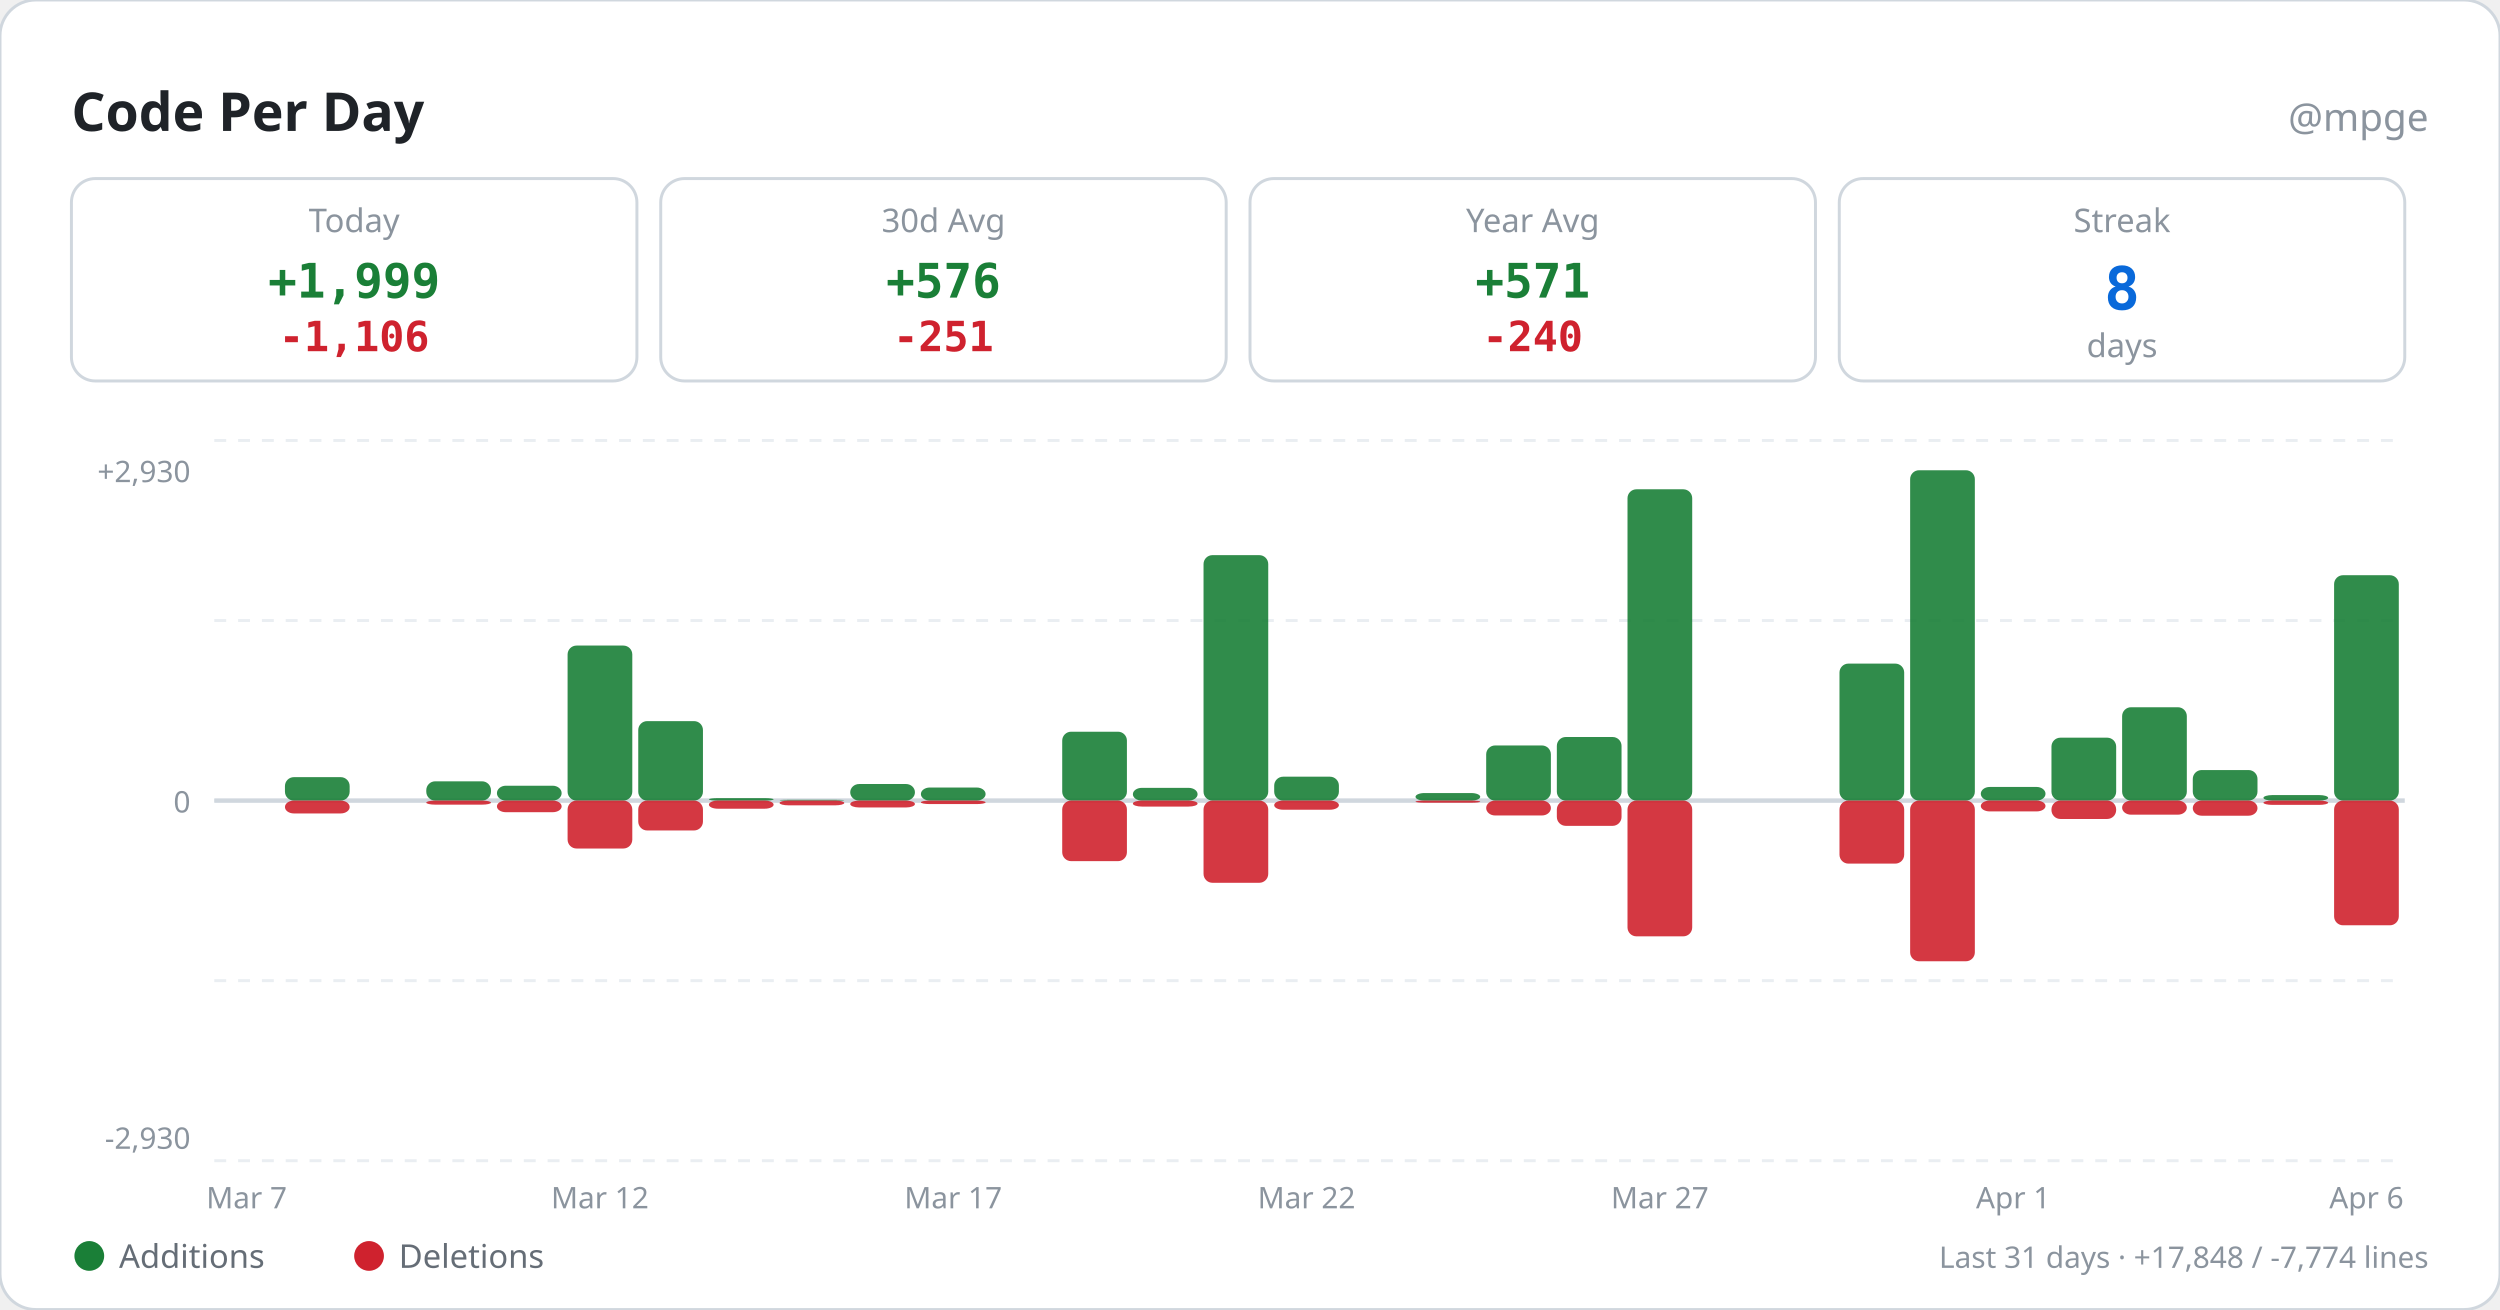
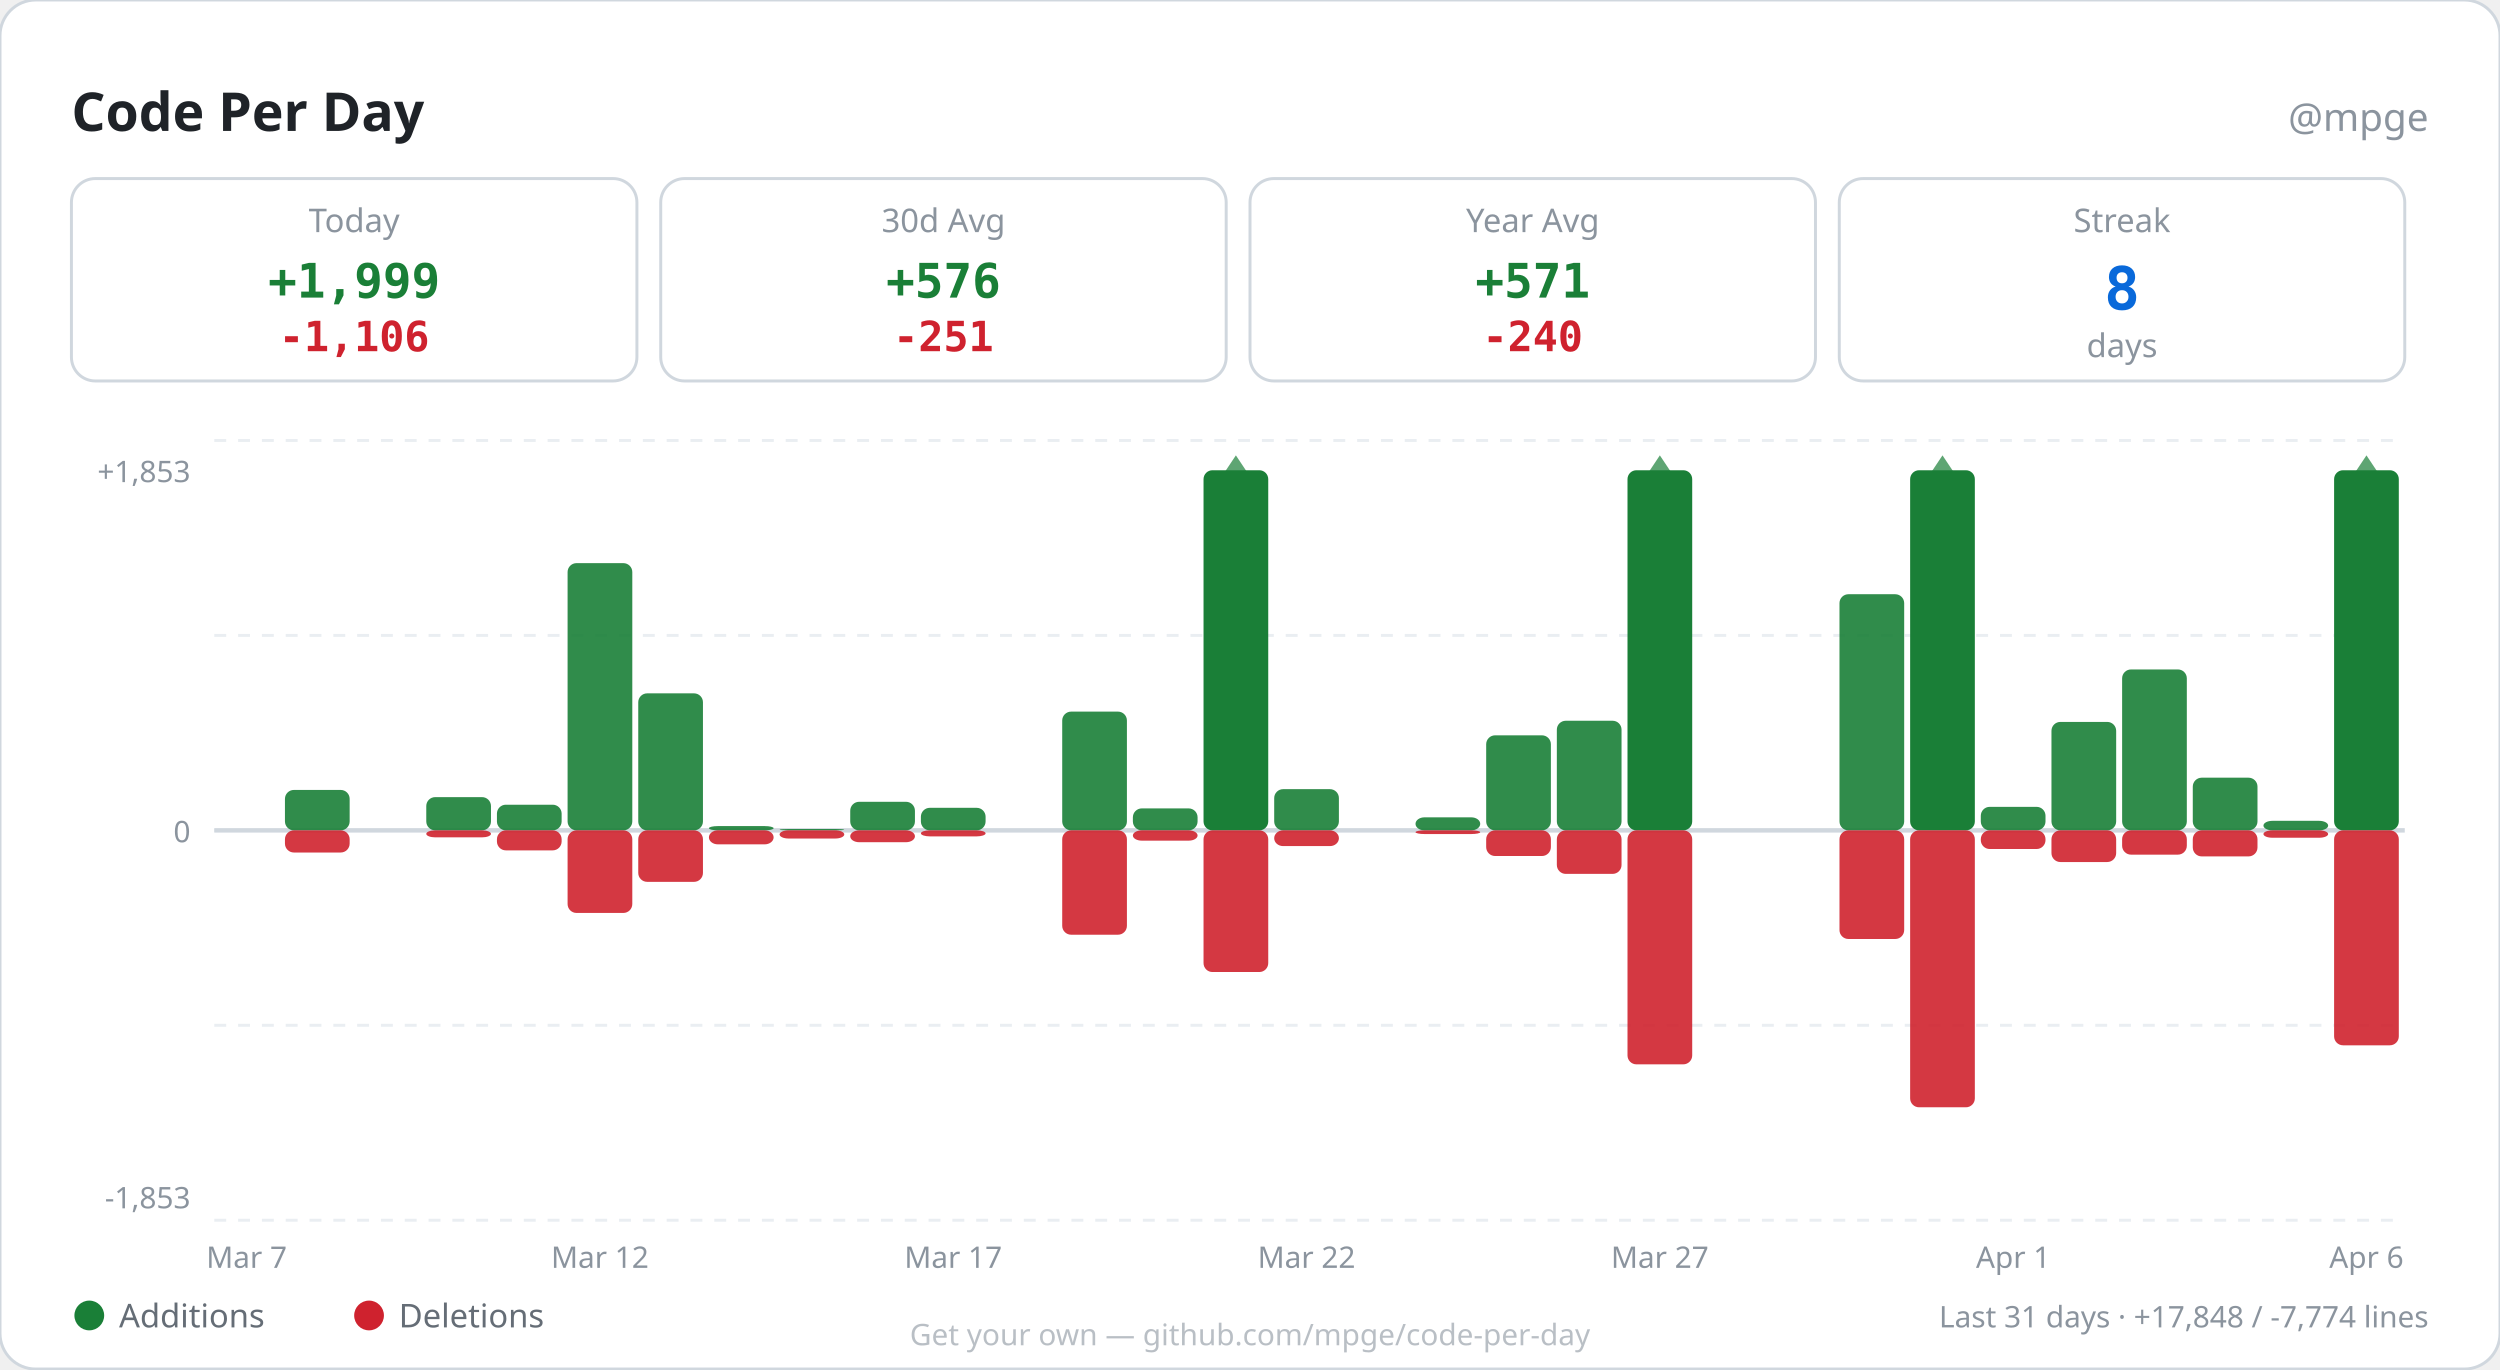
- <svg xmlns="http://www.w3.org/2000/svg" width="840" height="440" viewBox="0 0 840 440">
+ <svg xmlns="http://www.w3.org/2000/svg" width="840" height="460" viewBox="0 0 840 460">
  <style>
      @keyframes fadeInUp {
        from { opacity: 0; transform: translateY(12px); }
        to   { opacity: 1; transform: translateY(0); }
      }
      @keyframes growBar {
        from { transform: scaleY(0); }
        to   { transform: scaleY(1); }
      }
      .cpd-header  { animation: fadeInUp 0.5s ease both; }
      .cpd-stats   { animation: fadeInUp 0.5s ease 0.15s both; }
      .cpd-chart   { animation: fadeInUp 0.5s ease 0.3s both; }
      .cpd-legend  { animation: fadeInUp 0.5s ease 0.45s both; }
    </style>
-   <rect width="840" height="440" rx="12" fill="#ffffff" stroke="#d0d7de" stroke-width="1" />
+   <rect width="840" height="460" rx="12" fill="#ffffff" stroke="#d0d7de" stroke-width="1" />
  <g class="cpd-header">
-     <text x="24" y="44" fill="#1f2328" font-size="18" font-family="'Segoe UI', sans-serif" font-weight="700">Code Per Day</text>
+     <a href="https://github.com/mpge/code-per-day" target="_blank">
+       <text x="24" y="44" fill="#1f2328" font-size="18" font-family="'Segoe UI', sans-serif" font-weight="700">Code Per Day</text>
+     </a>
    <text x="816" y="44" fill="#8b949e" font-size="13" font-family="'Segoe UI', sans-serif" text-anchor="end" font-weight="500">@mpge</text>
  </g>
  <g class="cpd-stats">
    <rect x="24" y="60" width="190" height="68" rx="8" fill="#ffffff" stroke="#d0d7de" stroke-width="1" />
    <text x="119" y="78" fill="#8b949e" font-size="11" font-family="'Segoe UI', sans-serif" text-anchor="middle" font-weight="500">Today</text>
    <text x="119" y="100" fill="#1a7f37" font-size="16" font-family="'Segoe UI Mono', 'Cascadia Code', monospace" text-anchor="middle" font-weight="700">+1,999</text>
    <text x="119" y="118" fill="#cf222e" font-size="14" font-family="'Segoe UI Mono', 'Cascadia Code', monospace" text-anchor="middle" font-weight="600">-1,106</text>
    <rect x="222" y="60" width="190" height="68" rx="8" fill="#ffffff" stroke="#d0d7de" stroke-width="1" />
    <text x="317" y="78" fill="#8b949e" font-size="11" font-family="'Segoe UI', sans-serif" text-anchor="middle" font-weight="500">30d Avg</text>
    <text x="317" y="100" fill="#1a7f37" font-size="16" font-family="'Segoe UI Mono', 'Cascadia Code', monospace" text-anchor="middle" font-weight="700">+576</text>
    <text x="317" y="118" fill="#cf222e" font-size="14" font-family="'Segoe UI Mono', 'Cascadia Code', monospace" text-anchor="middle" font-weight="600">-251</text>
    <rect x="420" y="60" width="190" height="68" rx="8" fill="#ffffff" stroke="#d0d7de" stroke-width="1" />
    <text x="515" y="78" fill="#8b949e" font-size="11" font-family="'Segoe UI', sans-serif" text-anchor="middle" font-weight="500">Year Avg</text>
    <text x="515" y="100" fill="#1a7f37" font-size="16" font-family="'Segoe UI Mono', 'Cascadia Code', monospace" text-anchor="middle" font-weight="700">+571</text>
    <text x="515" y="118" fill="#cf222e" font-size="14" font-family="'Segoe UI Mono', 'Cascadia Code', monospace" text-anchor="middle" font-weight="600">-240</text>
    <rect x="618" y="60" width="190" height="68" rx="8" fill="#ffffff" stroke="#d0d7de" stroke-width="1" />
    <text x="713" y="78" fill="#8b949e" font-size="11" font-family="'Segoe UI', sans-serif" text-anchor="middle" font-weight="500">Streak</text>
    <text x="713" y="104" fill="#0969da" font-size="20" font-family="'Segoe UI Mono', 'Cascadia Code', monospace" text-anchor="middle" font-weight="700">8</text>
    <text x="713" y="120" fill="#8b949e" font-size="11" font-family="'Segoe UI', sans-serif" text-anchor="middle">days</text>
  </g>
  <g class="cpd-chart">
    <line x1="72" y1="148" x2="808" y2="148" stroke="#eaeef2" stroke-width="1" stroke-dasharray="4,4" />
-     <line x1="72" y1="208.5" x2="808" y2="208.5" stroke="#eaeef2" stroke-width="1" stroke-dasharray="4,4" />
-     <line x1="72" y1="269" x2="808" y2="269" stroke="#eaeef2" stroke-width="1" stroke-dasharray="4,4" />
-     <line x1="72" y1="329.5" x2="808" y2="329.5" stroke="#eaeef2" stroke-width="1" stroke-dasharray="4,4" />
-     <line x1="72" y1="390" x2="808" y2="390" stroke="#eaeef2" stroke-width="1" stroke-dasharray="4,4" />
-     <line x1="72" y1="269" x2="808" y2="269" stroke="#d0d7de" stroke-width="1.5" />
-     <text x="64" y="162" fill="#8b949e" font-size="10" font-family="'Segoe UI', sans-serif" text-anchor="end">+2,930</text>
-     <text x="64" y="386" fill="#8b949e" font-size="10" font-family="'Segoe UI', sans-serif" text-anchor="end">-2,930</text>
-     <text x="64" y="273" fill="#8b949e" font-size="10" font-family="'Segoe UI', sans-serif" text-anchor="end">0</text>
-     <rect x="95.742" y="261.12" width="21.742" height="7.88" fill="#1a7f37" rx="3" opacity="0.9" />
-     <rect x="95.742" y="269" width="21.742" height="4.319" fill="#cf222e" rx="3" opacity="0.9" />
-     <rect x="143.226" y="262.522" width="21.742" height="6.478" fill="#1a7f37" rx="3" opacity="0.9" />
-     <rect x="143.226" y="269" width="21.742" height="1.364" fill="#cf222e" rx="3" opacity="0.9" />
-     <rect x="166.968" y="263.999" width="21.742" height="5.001" fill="#1a7f37" rx="3" opacity="0.9" />
-     <rect x="166.968" y="269" width="21.742" height="3.902" fill="#cf222e" rx="3" opacity="0.9" />
-     <rect x="190.71" y="216.91" width="21.742" height="52.09" fill="#1a7f37" rx="3" opacity="0.9" />
-     <rect x="190.71" y="269" width="21.742" height="16.101" fill="#cf222e" rx="3" opacity="0.9" />
-     <rect x="214.452" y="242.292" width="21.742" height="26.708" fill="#1a7f37" rx="3" opacity="0.9" />
-     <rect x="214.452" y="269" width="21.742" height="10.039" fill="#cf222e" rx="3" opacity="0.9" />
-     <rect x="238.194" y="268.167" width="21.742" height="0.833" fill="#1a7f37" rx="3" opacity="0.9" />
-     <rect x="238.194" y="269" width="21.742" height="2.728" fill="#cf222e" rx="3" opacity="0.9" />
-     <rect x="261.935" y="268.735" width="21.742" height="0.265" fill="#1a7f37" rx="3" opacity="0.9" />
-     <rect x="261.935" y="269" width="21.742" height="1.591" fill="#cf222e" rx="3" opacity="0.9" />
-     <rect x="285.677" y="263.431" width="21.742" height="5.569" fill="#1a7f37" rx="3" opacity="0.9" />
-     <rect x="285.677" y="269" width="21.742" height="2.311" fill="#cf222e" rx="3" opacity="0.9" />
-     <rect x="309.419" y="264.605" width="21.742" height="4.395" fill="#1a7f37" rx="3" opacity="0.9" />
-     <rect x="309.419" y="269" width="21.742" height="1.174" fill="#cf222e" rx="3" opacity="0.9" />
-     <rect x="356.903" y="245.853" width="21.742" height="23.147" fill="#1a7f37" rx="3" opacity="0.9" />
-     <rect x="356.903" y="269" width="21.742" height="20.344" fill="#cf222e" rx="3" opacity="0.9" />
-     <rect x="380.645" y="264.719" width="21.742" height="4.281" fill="#1a7f37" rx="3" opacity="0.9" />
-     <rect x="380.645" y="269" width="21.742" height="2.008" fill="#cf222e" rx="3" opacity="0.9" />
-     <rect x="404.387" y="186.527" width="21.742" height="82.473" fill="#1a7f37" rx="3" opacity="0.9" />
-     <rect x="404.387" y="269" width="21.742" height="27.617" fill="#cf222e" rx="3" opacity="0.9" />
-     <rect x="428.129" y="260.969" width="21.742" height="8.031" fill="#1a7f37" rx="3" opacity="0.9" />
-     <rect x="428.129" y="269" width="21.742" height="3.069" fill="#cf222e" rx="3" opacity="0.9" />
-     <rect x="475.613" y="266.462" width="21.742" height="2.538" fill="#1a7f37" rx="3" opacity="0.9" />
-     <rect x="475.613" y="269" width="21.742" height="0.72" fill="#cf222e" rx="3" opacity="0.9" />
-     <rect x="499.355" y="250.475" width="21.742" height="18.525" fill="#1a7f37" rx="3" opacity="0.9" />
-     <rect x="499.355" y="269" width="21.742" height="5.001" fill="#cf222e" rx="3" opacity="0.9" />
-     <rect x="523.097" y="247.633" width="21.742" height="21.367" fill="#1a7f37" rx="3" opacity="0.9" />
-     <rect x="523.097" y="269" width="21.742" height="8.486" fill="#cf222e" rx="3" opacity="0.9" />
-     <rect x="546.839" y="164.402" width="21.742" height="104.598" fill="#1a7f37" rx="3" opacity="0.9" />
-     <rect x="546.839" y="269" width="21.742" height="45.612" fill="#cf222e" rx="3" opacity="0.9" />
-     <rect x="618.065" y="222.971" width="21.742" height="46.029" fill="#1a7f37" rx="3" opacity="0.9" />
-     <rect x="618.065" y="269" width="21.742" height="21.177" fill="#cf222e" rx="3" opacity="0.9" />
-     <rect x="641.806" y="158" width="21.742" height="111" fill="#1a7f37" rx="3" opacity="0.9" />
-     <rect x="641.806" y="269" width="21.742" height="53.985" fill="#cf222e" rx="3" opacity="0.9" />
-     <rect x="665.548" y="264.416" width="21.742" height="4.584" fill="#1a7f37" rx="3" opacity="0.9" />
-     <rect x="665.548" y="269" width="21.742" height="3.637" fill="#cf222e" rx="3" opacity="0.9" />
-     <rect x="689.29" y="247.861" width="21.742" height="21.139" fill="#1a7f37" rx="3" opacity="0.9" />
-     <rect x="689.29" y="269" width="21.742" height="6.175" fill="#cf222e" rx="3" opacity="0.9" />
-     <rect x="713.032" y="237.632" width="21.742" height="31.368" fill="#1a7f37" rx="3" opacity="0.9" />
-     <rect x="713.032" y="269" width="21.742" height="4.735" fill="#cf222e" rx="3" opacity="0.9" />
-     <rect x="736.774" y="258.733" width="21.742" height="10.267" fill="#1a7f37" rx="3" opacity="0.9" />
-     <rect x="736.774" y="269" width="21.742" height="5.076" fill="#cf222e" rx="3" opacity="0.9" />
-     <rect x="760.516" y="267.144" width="21.742" height="1.856" fill="#1a7f37" rx="3" opacity="0.9" />
-     <rect x="760.516" y="269" width="21.742" height="1.44" fill="#cf222e" rx="3" opacity="0.9" />
-     <rect x="784.258" y="193.27" width="21.742" height="75.73" fill="#1a7f37" rx="3" opacity="0.9" />
-     <rect x="784.258" y="269" width="21.742" height="41.9" fill="#cf222e" rx="3" opacity="0.9" />
-     <text x="82.871" y="406" fill="#8b949e" font-size="10" font-family="'Segoe UI', sans-serif" text-anchor="middle">Mar 7</text>
-     <text x="201.581" y="406" fill="#8b949e" font-size="10" font-family="'Segoe UI', sans-serif" text-anchor="middle">Mar 12</text>
-     <text x="320.29" y="406" fill="#8b949e" font-size="10" font-family="'Segoe UI', sans-serif" text-anchor="middle">Mar 17</text>
-     <text x="439" y="406" fill="#8b949e" font-size="10" font-family="'Segoe UI', sans-serif" text-anchor="middle">Mar 22</text>
-     <text x="557.71" y="406" fill="#8b949e" font-size="10" font-family="'Segoe UI', sans-serif" text-anchor="middle">Mar 27</text>
-     <text x="676.419" y="406" fill="#8b949e" font-size="10" font-family="'Segoe UI', sans-serif" text-anchor="middle">Apr 1</text>
-     <text x="795.129" y="406" fill="#8b949e" font-size="10" font-family="'Segoe UI', sans-serif" text-anchor="middle">Apr 6</text>
+     <line x1="72" y1="213.5" x2="808" y2="213.5" stroke="#eaeef2" stroke-width="1" stroke-dasharray="4,4" />
+     <line x1="72" y1="279" x2="808" y2="279" stroke="#eaeef2" stroke-width="1" stroke-dasharray="4,4" />
+     <line x1="72" y1="344.5" x2="808" y2="344.5" stroke="#eaeef2" stroke-width="1" stroke-dasharray="4,4" />
+     <line x1="72" y1="410" x2="808" y2="410" stroke="#eaeef2" stroke-width="1" stroke-dasharray="4,4" />
+     <line x1="72" y1="279" x2="808" y2="279" stroke="#d0d7de" stroke-width="1.5" />
+     <text x="64" y="162" fill="#8b949e" font-size="10" font-family="'Segoe UI', sans-serif" text-anchor="end">+1,853</text>
+     <text x="64" y="406" fill="#8b949e" font-size="10" font-family="'Segoe UI', sans-serif" text-anchor="end">-1,853</text>
+     <text x="64" y="283" fill="#8b949e" font-size="10" font-family="'Segoe UI', sans-serif" text-anchor="end">0</text>
+     <rect x="95.742" y="265.418" width="21.742" height="13.582" fill="#1a7f37" rx="3" opacity="0.9" />
+     <rect x="95.742" y="279" width="21.742" height="7.444" fill="#cf222e" rx="3" opacity="0.9" />
+     <rect x="143.226" y="267.834" width="21.742" height="11.166" fill="#1a7f37" rx="3" opacity="0.9" />
+     <rect x="143.226" y="279" width="21.742" height="2.351" fill="#cf222e" rx="3" opacity="0.9" />
+     <rect x="166.968" y="270.38" width="21.742" height="8.62" fill="#1a7f37" rx="3" opacity="0.9" />
+     <rect x="166.968" y="279" width="21.742" height="6.726" fill="#cf222e" rx="3" opacity="0.9" />
+     <rect x="190.71" y="189.213" width="21.742" height="89.787" fill="#1a7f37" rx="3" opacity="0.9" />
+     <rect x="190.71" y="279" width="21.742" height="27.752" fill="#cf222e" rx="3" opacity="0.9" />
+     <rect x="214.452" y="232.964" width="21.742" height="46.036" fill="#1a7f37" rx="3" opacity="0.9" />
+     <rect x="214.452" y="279" width="21.742" height="17.304" fill="#cf222e" rx="3" opacity="0.9" />
+     <rect x="238.194" y="277.563" width="21.742" height="1.437" fill="#1a7f37" rx="3" opacity="0.9" />
+     <rect x="238.194" y="279" width="21.742" height="4.702" fill="#cf222e" rx="3" opacity="0.9" />
+     <rect x="261.935" y="278.543" width="21.742" height="0.457" fill="#1a7f37" rx="3" opacity="0.9" />
+     <rect x="261.935" y="279" width="21.742" height="2.743" fill="#cf222e" rx="3" opacity="0.9" />
+     <rect x="285.677" y="269.401" width="21.742" height="9.599" fill="#1a7f37" rx="3" opacity="0.9" />
+     <rect x="285.677" y="279" width="21.742" height="3.983" fill="#cf222e" rx="3" opacity="0.9" />
+     <rect x="309.419" y="271.425" width="21.742" height="7.575" fill="#1a7f37" rx="3" opacity="0.9" />
+     <rect x="309.419" y="279" width="21.742" height="2.024" fill="#cf222e" rx="3" opacity="0.9" />
+     <rect x="356.903" y="239.102" width="21.742" height="39.898" fill="#1a7f37" rx="3" opacity="0.9" />
+     <rect x="356.903" y="279" width="21.742" height="35.066" fill="#cf222e" rx="3" opacity="0.9" />
+     <rect x="380.645" y="271.621" width="21.742" height="7.379" fill="#1a7f37" rx="3" opacity="0.9" />
+     <rect x="380.645" y="279" width="21.742" height="3.461" fill="#cf222e" rx="3" opacity="0.9" />
+     <rect x="404.387" y="158" width="21.742" height="121" fill="#1a7f37" rx="3" opacity="1" />
+     <polygon points="411.258,159 419.258,159 415.258,153" fill="#1a7f37" opacity="0.7" />
+     <rect x="404.387" y="279" width="21.742" height="47.603" fill="#cf222e" rx="3" opacity="0.9" />
+     <rect x="428.129" y="265.157" width="21.742" height="13.843" fill="#1a7f37" rx="3" opacity="0.9" />
+     <rect x="428.129" y="279" width="21.742" height="5.289" fill="#cf222e" rx="3" opacity="0.9" />
+     <rect x="475.613" y="274.625" width="21.742" height="4.375" fill="#1a7f37" rx="3" opacity="0.9" />
+     <rect x="475.613" y="279" width="21.742" height="1.241" fill="#cf222e" rx="3" opacity="0.9" />
+     <rect x="499.355" y="247.069" width="21.742" height="31.931" fill="#1a7f37" rx="3" opacity="0.9" />
+     <rect x="499.355" y="279" width="21.742" height="8.62" fill="#cf222e" rx="3" opacity="0.9" />
+     <rect x="523.097" y="242.171" width="21.742" height="36.829" fill="#1a7f37" rx="3" opacity="0.9" />
+     <rect x="523.097" y="279" width="21.742" height="14.627" fill="#cf222e" rx="3" opacity="0.9" />
+     <rect x="546.839" y="158" width="21.742" height="121" fill="#1a7f37" rx="3" opacity="1" />
+     <polygon points="553.71,159 561.71,159 557.71,153" fill="#1a7f37" opacity="0.7" />
+     <rect x="546.839" y="279" width="21.742" height="78.621" fill="#cf222e" rx="3" opacity="0.9" />
+     <rect x="618.065" y="199.661" width="21.742" height="79.339" fill="#1a7f37" rx="3" opacity="0.9" />
+     <rect x="618.065" y="279" width="21.742" height="36.502" fill="#cf222e" rx="3" opacity="0.9" />
+     <rect x="641.806" y="158" width="21.742" height="121" fill="#1a7f37" rx="3" opacity="1" />
+     <polygon points="648.677,159 656.677,159 652.677,153" fill="#1a7f37" opacity="0.7" />
+     <rect x="641.806" y="279" width="21.742" height="93.052" fill="#cf222e" rx="3" opacity="0.9" />
+     <rect x="665.548" y="271.099" width="21.742" height="7.901" fill="#1a7f37" rx="3" opacity="0.9" />
+     <rect x="665.548" y="279" width="21.742" height="6.269" fill="#cf222e" rx="3" opacity="0.9" />
+     <rect x="689.29" y="242.563" width="21.742" height="36.437" fill="#1a7f37" rx="3" opacity="0.9" />
+     <rect x="689.29" y="279" width="21.742" height="10.644" fill="#cf222e" rx="3" opacity="0.9" />
+     <rect x="713.032" y="224.932" width="21.742" height="54.068" fill="#1a7f37" rx="3" opacity="0.9" />
+     <rect x="713.032" y="279" width="21.742" height="8.162" fill="#cf222e" rx="3" opacity="0.9" />
+     <rect x="736.774" y="261.304" width="21.742" height="17.696" fill="#1a7f37" rx="3" opacity="0.9" />
+     <rect x="736.774" y="279" width="21.742" height="8.75" fill="#cf222e" rx="3" opacity="0.9" />
+     <rect x="760.516" y="275.8" width="21.742" height="3.2" fill="#1a7f37" rx="3" opacity="0.9" />
+     <rect x="760.516" y="279" width="21.742" height="2.481" fill="#cf222e" rx="3" opacity="0.9" />
+     <rect x="784.258" y="158" width="21.742" height="121" fill="#1a7f37" rx="3" opacity="1" />
+     <polygon points="791.129,159 799.129,159 795.129,153" fill="#1a7f37" opacity="0.7" />
+     <rect x="784.258" y="279" width="21.742" height="72.221" fill="#cf222e" rx="3" opacity="0.9" />
+     <text x="82.871" y="426" fill="#8b949e" font-size="10" font-family="'Segoe UI', sans-serif" text-anchor="middle">Mar 7</text>
+     <text x="201.581" y="426" fill="#8b949e" font-size="10" font-family="'Segoe UI', sans-serif" text-anchor="middle">Mar 12</text>
+     <text x="320.29" y="426" fill="#8b949e" font-size="10" font-family="'Segoe UI', sans-serif" text-anchor="middle">Mar 17</text>
+     <text x="439" y="426" fill="#8b949e" font-size="10" font-family="'Segoe UI', sans-serif" text-anchor="middle">Mar 22</text>
+     <text x="557.71" y="426" fill="#8b949e" font-size="10" font-family="'Segoe UI', sans-serif" text-anchor="middle">Mar 27</text>
+     <text x="676.419" y="426" fill="#8b949e" font-size="10" font-family="'Segoe UI', sans-serif" text-anchor="middle">Apr 1</text>
+     <text x="795.129" y="426" fill="#8b949e" font-size="10" font-family="'Segoe UI', sans-serif" text-anchor="middle">Apr 6</text>
  </g>
  <g class="cpd-legend">
-     <circle cx="30" cy="422" r="5" fill="#1a7f37" />
-     <text x="40" y="426" fill="#656d76" font-size="11" font-family="'Segoe UI', sans-serif">Additions</text>
-     <circle cx="124" cy="422" r="5" fill="#cf222e" />
-     <text x="134" y="426" fill="#656d76" font-size="11" font-family="'Segoe UI', sans-serif">Deletions</text>
-     <text x="816" y="426" fill="#8b949e" font-size="10" font-family="'Segoe UI', sans-serif" text-anchor="end">Last 31 days · +17,848 / -7,774 lines</text>
+     <circle cx="30" cy="442" r="5" fill="#1a7f37" />
+     <text x="40" y="446" fill="#656d76" font-size="11" font-family="'Segoe UI', sans-serif">Additions</text>
+     <circle cx="124" cy="442" r="5" fill="#cf222e" />
+     <text x="134" y="446" fill="#656d76" font-size="11" font-family="'Segoe UI', sans-serif">Deletions</text>
+     <text x="816" y="446" fill="#8b949e" font-size="10" font-family="'Segoe UI', sans-serif" text-anchor="end">Last 31 days · +17,848 / -7,774 lines</text>
  </g>
+   <a href="https://github.com/mpge/code-per-day" target="_blank">
+     <text x="420" y="452" fill="#8b949e" font-size="10" font-family="'Segoe UI', sans-serif" text-anchor="middle" opacity="0.6">Get your own — github.com/mpge/code-per-day</text>
+   </a>
</svg>
